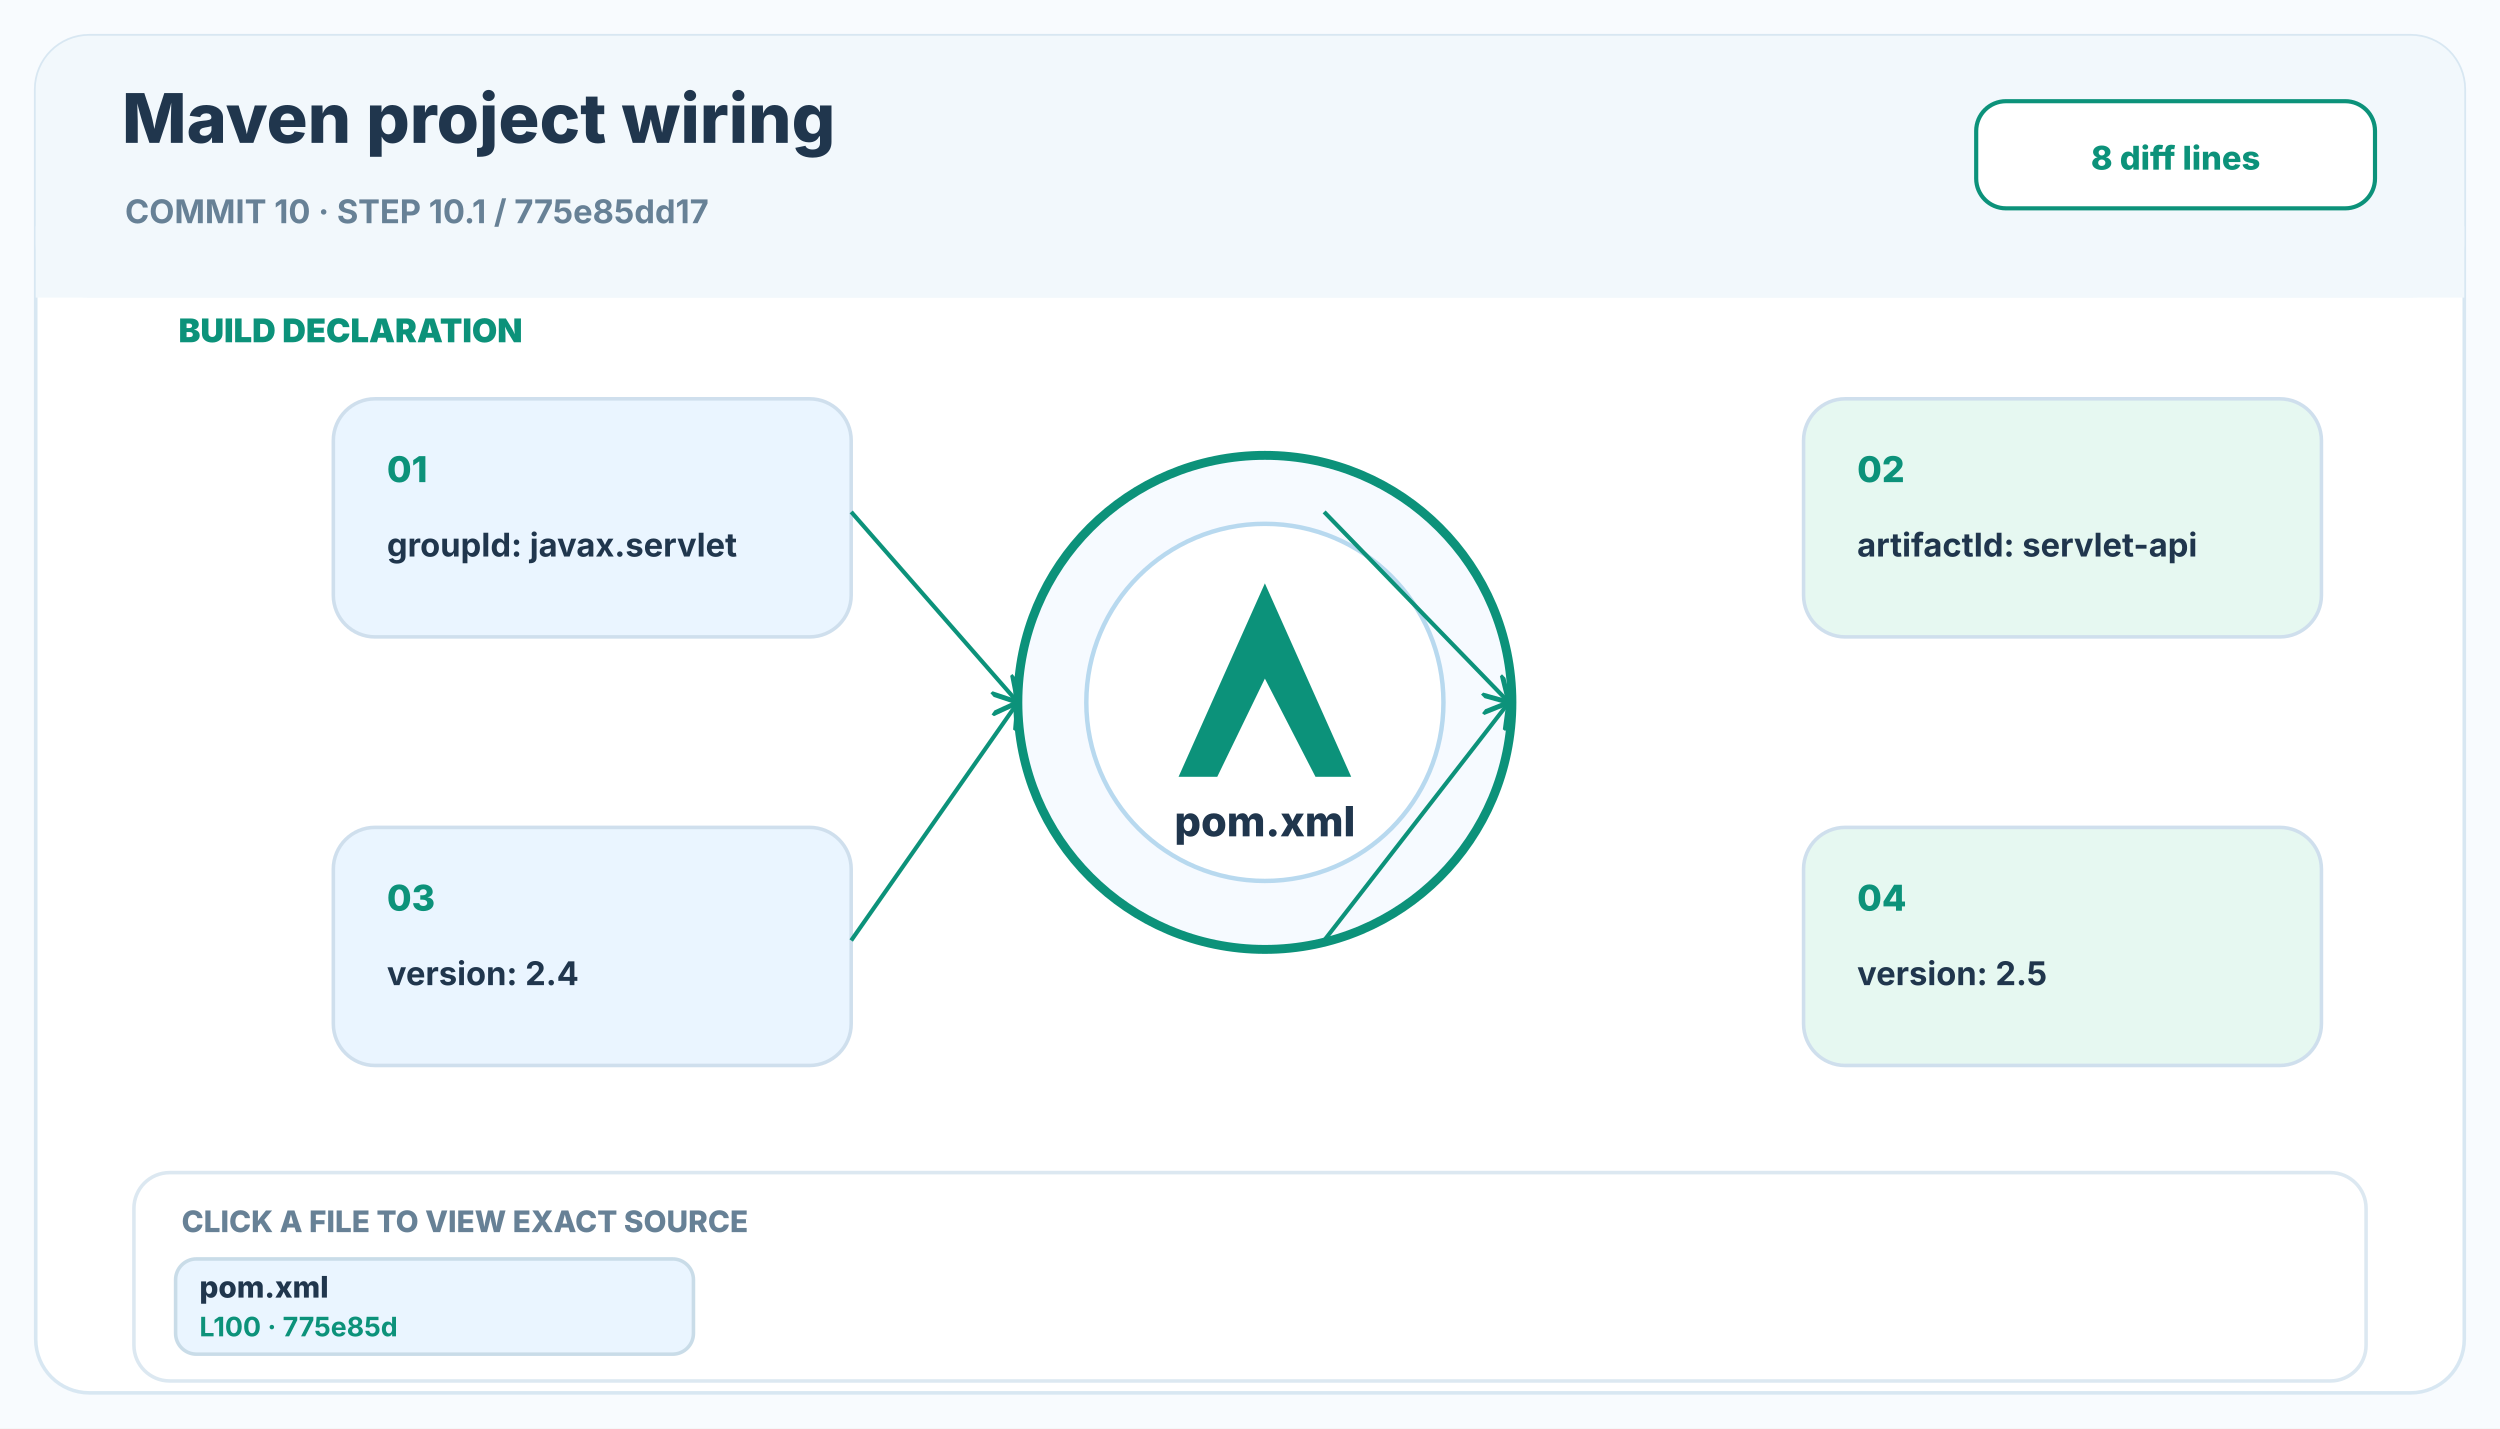
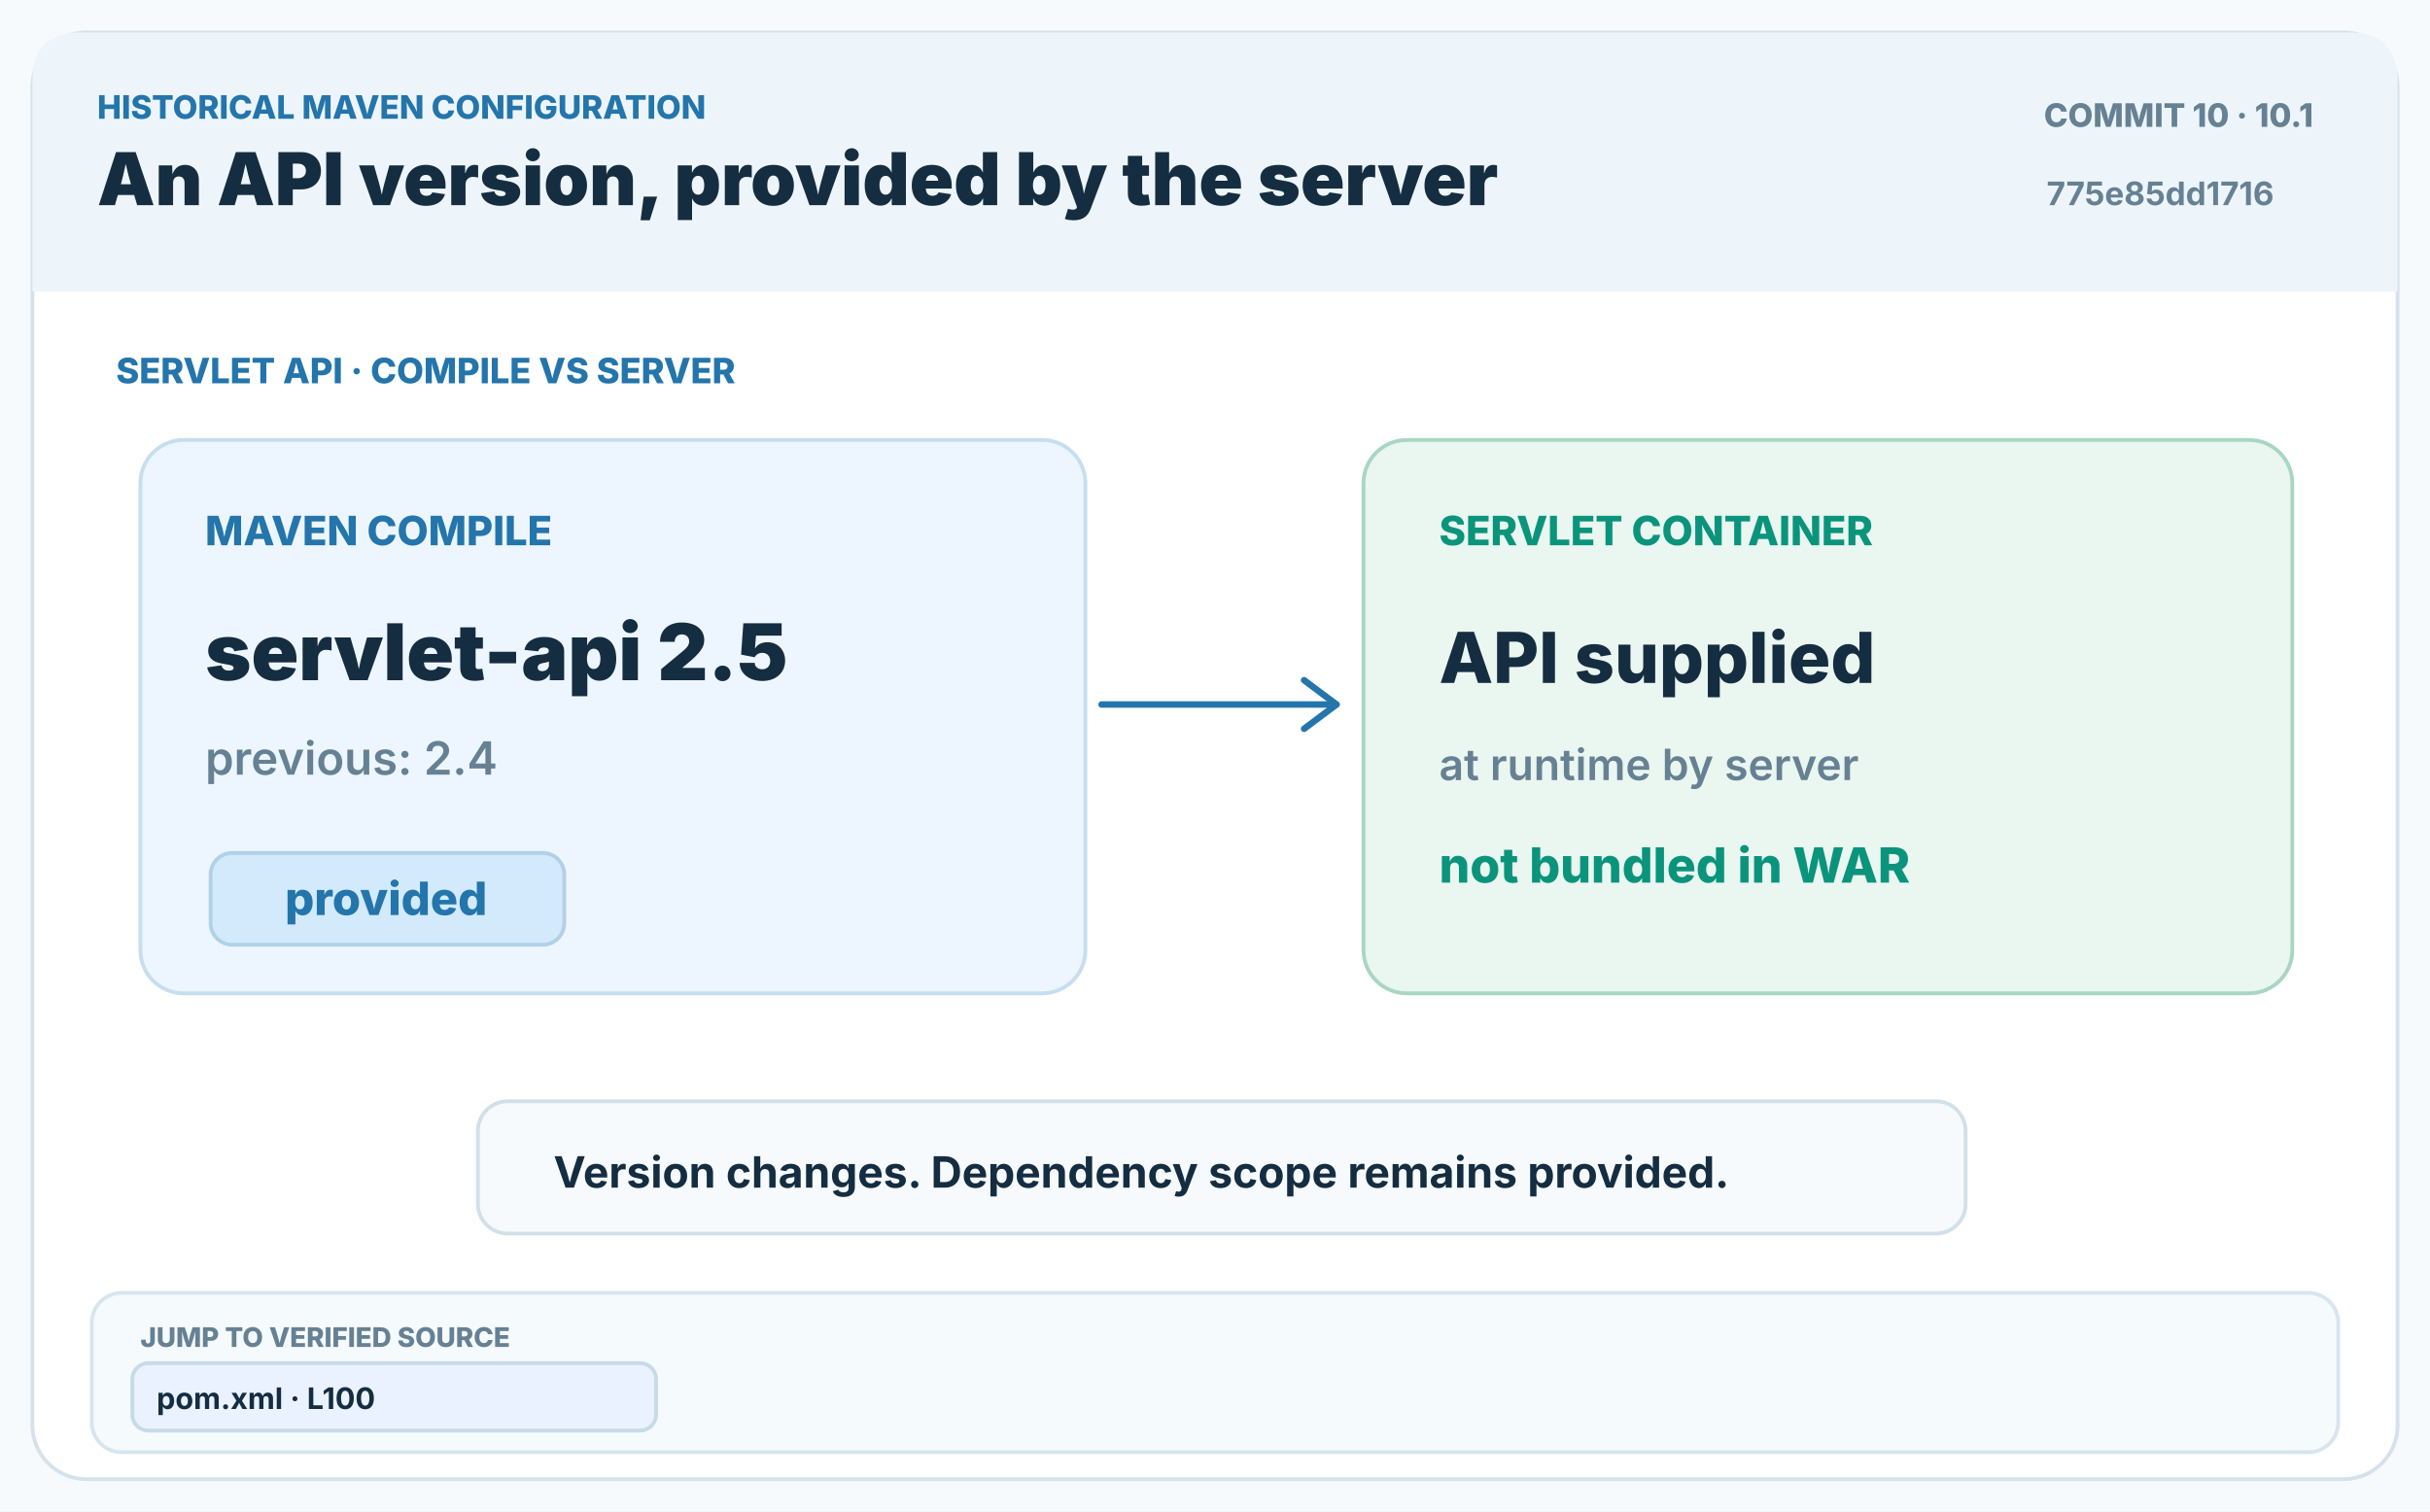
- <svg xmlns="http://www.w3.org/2000/svg" viewBox="0 0 840 480" role="img" aria-label="Maven project wiring historical code diagram for commit 775e85dd1716c8c3da53722a645f2cd51bdf4abc" preserveAspectRatio="xMidYMid meet">
-   <defs>
-     <marker id="arr" markerWidth="7" markerHeight="7" refX="6" refY="3.5" orient="auto">
-       <path d="M0 0 L6 3.5 L0 7" stroke="#0C927A" stroke-width="1.2" fill="none" />
-     </marker>
-   </defs>
-   <style>.navsource{cursor:pointer}.navsource:hover rect{stroke:#059F81;stroke-width:2.2}.navsource:focus{outline:2px solid #0A9778;outline-offset:3px}text{pointer-events:none}</style>
-   <rect width="840" height="480" fill="#F8FBFE" />
-   <rect x="12" y="12" width="816" height="456" rx="18" fill="white" stroke="#D8E7F2" stroke-width="1.2" />
-   <rect x="12" y="12" width="816" height="88" rx="18" fill="#F2F8FC" />
-   <rect x="12" y="76" width="816" height="24" fill="#F2F8FC" />
-   <text x="41" y="48" font-family="Inter,ui-sans-serif,system-ui,sans-serif" font-size="23" fill="#20364D" font-weight="830" text-anchor="start">Maven project wiring</text>
-   <text x="42" y="75" font-family="Inter,ui-sans-serif,system-ui,sans-serif" font-size="11" fill="#678196" font-weight="720" text-anchor="start">COMMIT 10 · STEP 10.1 / 775e85dd17</text>
-   <rect x="664" y="34" width="134" height="36" rx="10" fill="white" stroke="#0C927A" stroke-width="1.4" />
-   <text x="731" y="57" font-family="Inter,ui-sans-serif,system-ui,sans-serif" font-size="11" fill="#0C927A" font-weight="800" text-anchor="middle">8 diff lines</text>
-   <text x="60" y="115" font-family="Inter,ui-sans-serif,system-ui,sans-serif" font-size="11" fill="#0C927A" font-weight="850" text-anchor="start">BUILD DECLARATION</text>
-   <circle cx="412" cy="227" r="3" fill="#d6e8f5" stroke="none" stroke-width="1.5" />
-   <circle cx="425" cy="227" r="3" fill="#d6e8f5" stroke="none" stroke-width="1.5" />
-   <circle cx="438" cy="227" r="3" fill="#d6e8f5" stroke="none" stroke-width="1.5" />
-   <circle cx="412" cy="240" r="3" fill="#d6e8f5" stroke="none" stroke-width="1.5" />
-   <circle cx="425" cy="240" r="3" fill="#d6e8f5" stroke="none" stroke-width="1.5" />
-   <circle cx="438" cy="240" r="3" fill="#d6e8f5" stroke="none" stroke-width="1.5" />
-   <circle cx="412" cy="253" r="3" fill="#d6e8f5" stroke="none" stroke-width="1.5" />
-   <circle cx="425" cy="253" r="3" fill="#d6e8f5" stroke="none" stroke-width="1.5" />
-   <circle cx="438" cy="253" r="3" fill="#d6e8f5" stroke="none" stroke-width="1.5" />
-   <circle cx="425" cy="236" r="83" fill="#F6FAFF" stroke="#0C927A" stroke-width="3" />
-   <circle cx="425" cy="236" r="60" fill="white" stroke="#B8D9EF" stroke-width="1.5" />
-   <path d="M396 261 L425 196 L454 261 L442 261 L425 228 L409 261 Z" fill="#0C927A" />
-   <text x="425" y="281" font-family="Inter,ui-sans-serif,system-ui,sans-serif" font-size="14" fill="#20364D" font-weight="800" text-anchor="middle">pom.xml</text>
-   <rect x="112" y="134" width="174" height="80" rx="14" fill="#EAF5FF" stroke="#cfdfed" stroke-width="1.2" />
-   <text x="130" y="162" font-family="Inter,ui-sans-serif,system-ui,sans-serif" font-size="12" fill="#0C927A" font-weight="800" text-anchor="start">01</text>
-   <text x="130" y="187" font-family="Inter,ui-sans-serif,system-ui,sans-serif" font-size="11" fill="#20364D" font-weight="660" text-anchor="start">groupId: javax.servlet</text>
-   <path d="M286 172 L342 236" stroke="#0C927A" stroke-width="1.4" fill="none" marker-end="url(#arr)" />
-   <rect x="606" y="134" width="174" height="80" rx="14" fill="#E6F8F1" stroke="#cfdfed" stroke-width="1.2" />
-   <text x="624" y="162" font-family="Inter,ui-sans-serif,system-ui,sans-serif" font-size="12" fill="#0C927A" font-weight="800" text-anchor="start">02</text>
-   <text x="624" y="187" font-family="Inter,ui-sans-serif,system-ui,sans-serif" font-size="11" fill="#20364D" font-weight="660" text-anchor="start">artifactId: servlet-api</text>
-   <path d="M444.91 172 L507 236" stroke="#0C927A" stroke-width="1.4" fill="none" marker-end="url(#arr)" />
-   <rect x="112" y="278" width="174" height="80" rx="14" fill="#EAF5FF" stroke="#cfdfed" stroke-width="1.2" />
-   <text x="130" y="306" font-family="Inter,ui-sans-serif,system-ui,sans-serif" font-size="12" fill="#0C927A" font-weight="800" text-anchor="start">03</text>
-   <text x="130" y="331" font-family="Inter,ui-sans-serif,system-ui,sans-serif" font-size="11" fill="#20364D" font-weight="660" text-anchor="start">version: 2.4</text>
-   <path d="M286 316 L342 236" stroke="#0C927A" stroke-width="1.4" fill="none" marker-end="url(#arr)" />
-   <rect x="606" y="278" width="174" height="80" rx="14" fill="#E6F8F1" stroke="#cfdfed" stroke-width="1.2" />
-   <text x="624" y="306" font-family="Inter,ui-sans-serif,system-ui,sans-serif" font-size="12" fill="#0C927A" font-weight="800" text-anchor="start">04</text>
-   <text x="624" y="331" font-family="Inter,ui-sans-serif,system-ui,sans-serif" font-size="11" fill="#20364D" font-weight="660" text-anchor="start">version: 2.5</text>
-   <path d="M444.91 316 L507 236" stroke="#0C927A" stroke-width="1.4" fill="none" marker-end="url(#arr)" />
-   <rect x="45" y="394" width="750" height="70" rx="12" fill="#fff" stroke="#DCE8F1" stroke-width="1.2" />
-   <text x="61" y="414" font-family="Inter,ui-sans-serif,system-ui,sans-serif" font-size="10" fill="#678196" font-weight="800" text-anchor="start">CLICK A FILE TO VIEW EXACT SOURCE</text>
-   <g data-target="0" role="button" tabindex="0" aria-label="Open pom.xml at line 100" class="navsource">
-     <rect x="59" y="423" width="174" height="32" rx="7" fill="#EAF5FF" stroke="#c9dce8" stroke-width="1.2" />
-     <text x="67" y="436" font-family="Inter,ui-sans-serif,system-ui,sans-serif" font-size="10" fill="#20364D" font-weight="760" text-anchor="start">pom.xml</text>
-     <text x="67" y="449" font-family="Inter,ui-sans-serif,system-ui,sans-serif" font-size="9" fill="#0C927A" font-weight="700" text-anchor="start">L100 · 775e85d</text>
+ <svg xmlns="http://www.w3.org/2000/svg" viewBox="0 0 900 560" role="img" aria-label="Historical Maven build explanation for Maven project wiring">
+   <style>.src{cursor:pointer}.src:hover rect{stroke:#0A967A;stroke-width:2.3}.src:focus{outline:2px solid #0A967A;outline-offset:3px}text{pointer-events:none}</style>
+   <rect width="900" height="560" fill="#F7FAFD" />
+   <rect x="12" y="12" width="876" height="536" rx="20" fill="#FFFFFF" stroke="#D5E2EC" stroke-width="1.4" />
+   <path d="M12 30 Q12 12 30 12 H870 Q888 12 888 30 V108 H12Z" fill="#EDF5FB" />
+   <text x="36" y="44" fill="#2475AB" text-anchor="start" font-family="Inter,system-ui,Segoe UI,sans-serif" font-size="12" font-weight="800">HISTORICAL MAVEN CONFIGURATION</text>
+   <text x="36" y="76" fill="#152D40" text-anchor="start" font-family="Inter,system-ui,Segoe UI,sans-serif" font-size="27" font-weight="850">An API version, provided by the server</text>
+   <text x="757" y="47" fill="#668193" text-anchor="start" font-family="Inter,system-ui,Segoe UI,sans-serif" font-size="12" font-weight="770">COMMIT 10 · 10.1</text>
+   <text x="758" y="76" fill="#668193" text-anchor="start" font-family="Inter,system-ui,Segoe UI,sans-serif" font-size="12" font-weight="720">775e85dd1716</text>
+   <text x="43" y="142" fill="#2475AB" text-anchor="start" font-family="Inter,system-ui,Segoe UI,sans-serif" font-size="13" font-weight="840">SERVLET API · COMPILE VS SERVER</text>
+   <rect x="52" y="163" width="350" height="205" rx="16" fill="#EDF6FE" stroke="#C6DEEF" stroke-width="1.4" />
+   <text x="76" y="202" fill="#2475AB" text-anchor="start" font-family="Inter,system-ui,Segoe UI,sans-serif" font-size="15" font-weight="840">MAVEN COMPILE</text>
+   <text x="76" y="252" fill="#152D40" text-anchor="start" font-family="Inter,system-ui,Segoe UI,sans-serif" font-size="29" font-weight="850">servlet-api 2.5</text>
+   <text x="76" y="287" fill="#668193" text-anchor="start" font-family="Inter,system-ui,Segoe UI,sans-serif" font-size="17" font-weight="600">previous: 2.4</text>
+   <rect x="78" y="316" width="131" height="34" rx="8" fill="#D2EAFB" stroke="#B1D1E7" stroke-width="1.4" />
+   <text x="143" y="339" fill="#2475AB" text-anchor="middle" font-family="Inter,system-ui,Segoe UI,sans-serif" font-size="17" font-weight="810">provided</text>
+   <rect x="505" y="163" width="344" height="205" rx="16" fill="#EAF6F0" stroke="#A8D6C2" stroke-width="1.4" />
+   <text x="533" y="202" fill="#0B947C" text-anchor="start" font-family="Inter,system-ui,Segoe UI,sans-serif" font-size="15" font-weight="840">SERVLET CONTAINER</text>
+   <text x="533" y="253" fill="#152D40" text-anchor="start" font-family="Inter,system-ui,Segoe UI,sans-serif" font-size="26" font-weight="810">API supplied</text>
+   <text x="533" y="289" fill="#668193" text-anchor="start" font-family="Inter,system-ui,Segoe UI,sans-serif" font-size="16" font-weight="600">at runtime by server</text>
+   <text x="533" y="327" fill="#0B947C" text-anchor="start" font-family="Inter,system-ui,Segoe UI,sans-serif" font-size="18" font-weight="800">not bundled in WAR</text>
+   <path d="M408 261 H495" fill="none" stroke="#2475AB" stroke-width="2.4" stroke-linecap="round" stroke-linejoin="round" />
+   <path d="M483 252 l12 9-12 9" fill="none" stroke="#2475AB" stroke-width="2.4" stroke-linecap="round" stroke-linejoin="round" />
+   <rect x="177" y="408" width="551" height="49" rx="11" fill="#F6FAFD" stroke="#D2E0E8" stroke-width="1.4" />
+   <text x="205" y="440" fill="#152D40" text-anchor="start" font-family="Inter,system-ui,Segoe UI,sans-serif" font-size="16" font-weight="720">Version changes. Dependency scope remains provided.</text>
+   <rect x="34" y="479" width="832" height="59" rx="11" fill="#F5FAFD" stroke="#D7E5EE" stroke-width="1.4" />
+   <text x="52" y="499" fill="#668193" text-anchor="start" font-family="Inter,system-ui,Segoe UI,sans-serif" font-size="10" font-weight="810">JUMP TO VERIFIED SOURCE</text>
+   <g class="src" data-target="0" role="button" tabindex="0" aria-label="Open pom.xml at line 100">
+     <rect x="49" y="505" width="194" height="25" rx="6" fill="#EAF2FF" stroke="#C7DAE7" stroke-width="1.4" />
+     <text x="58" y="522" fill="#152D40" text-anchor="start" font-family="Inter,system-ui,Segoe UI,sans-serif" font-size="11" font-weight="730">pom.xml · L100</text>
  </g>
</svg>
